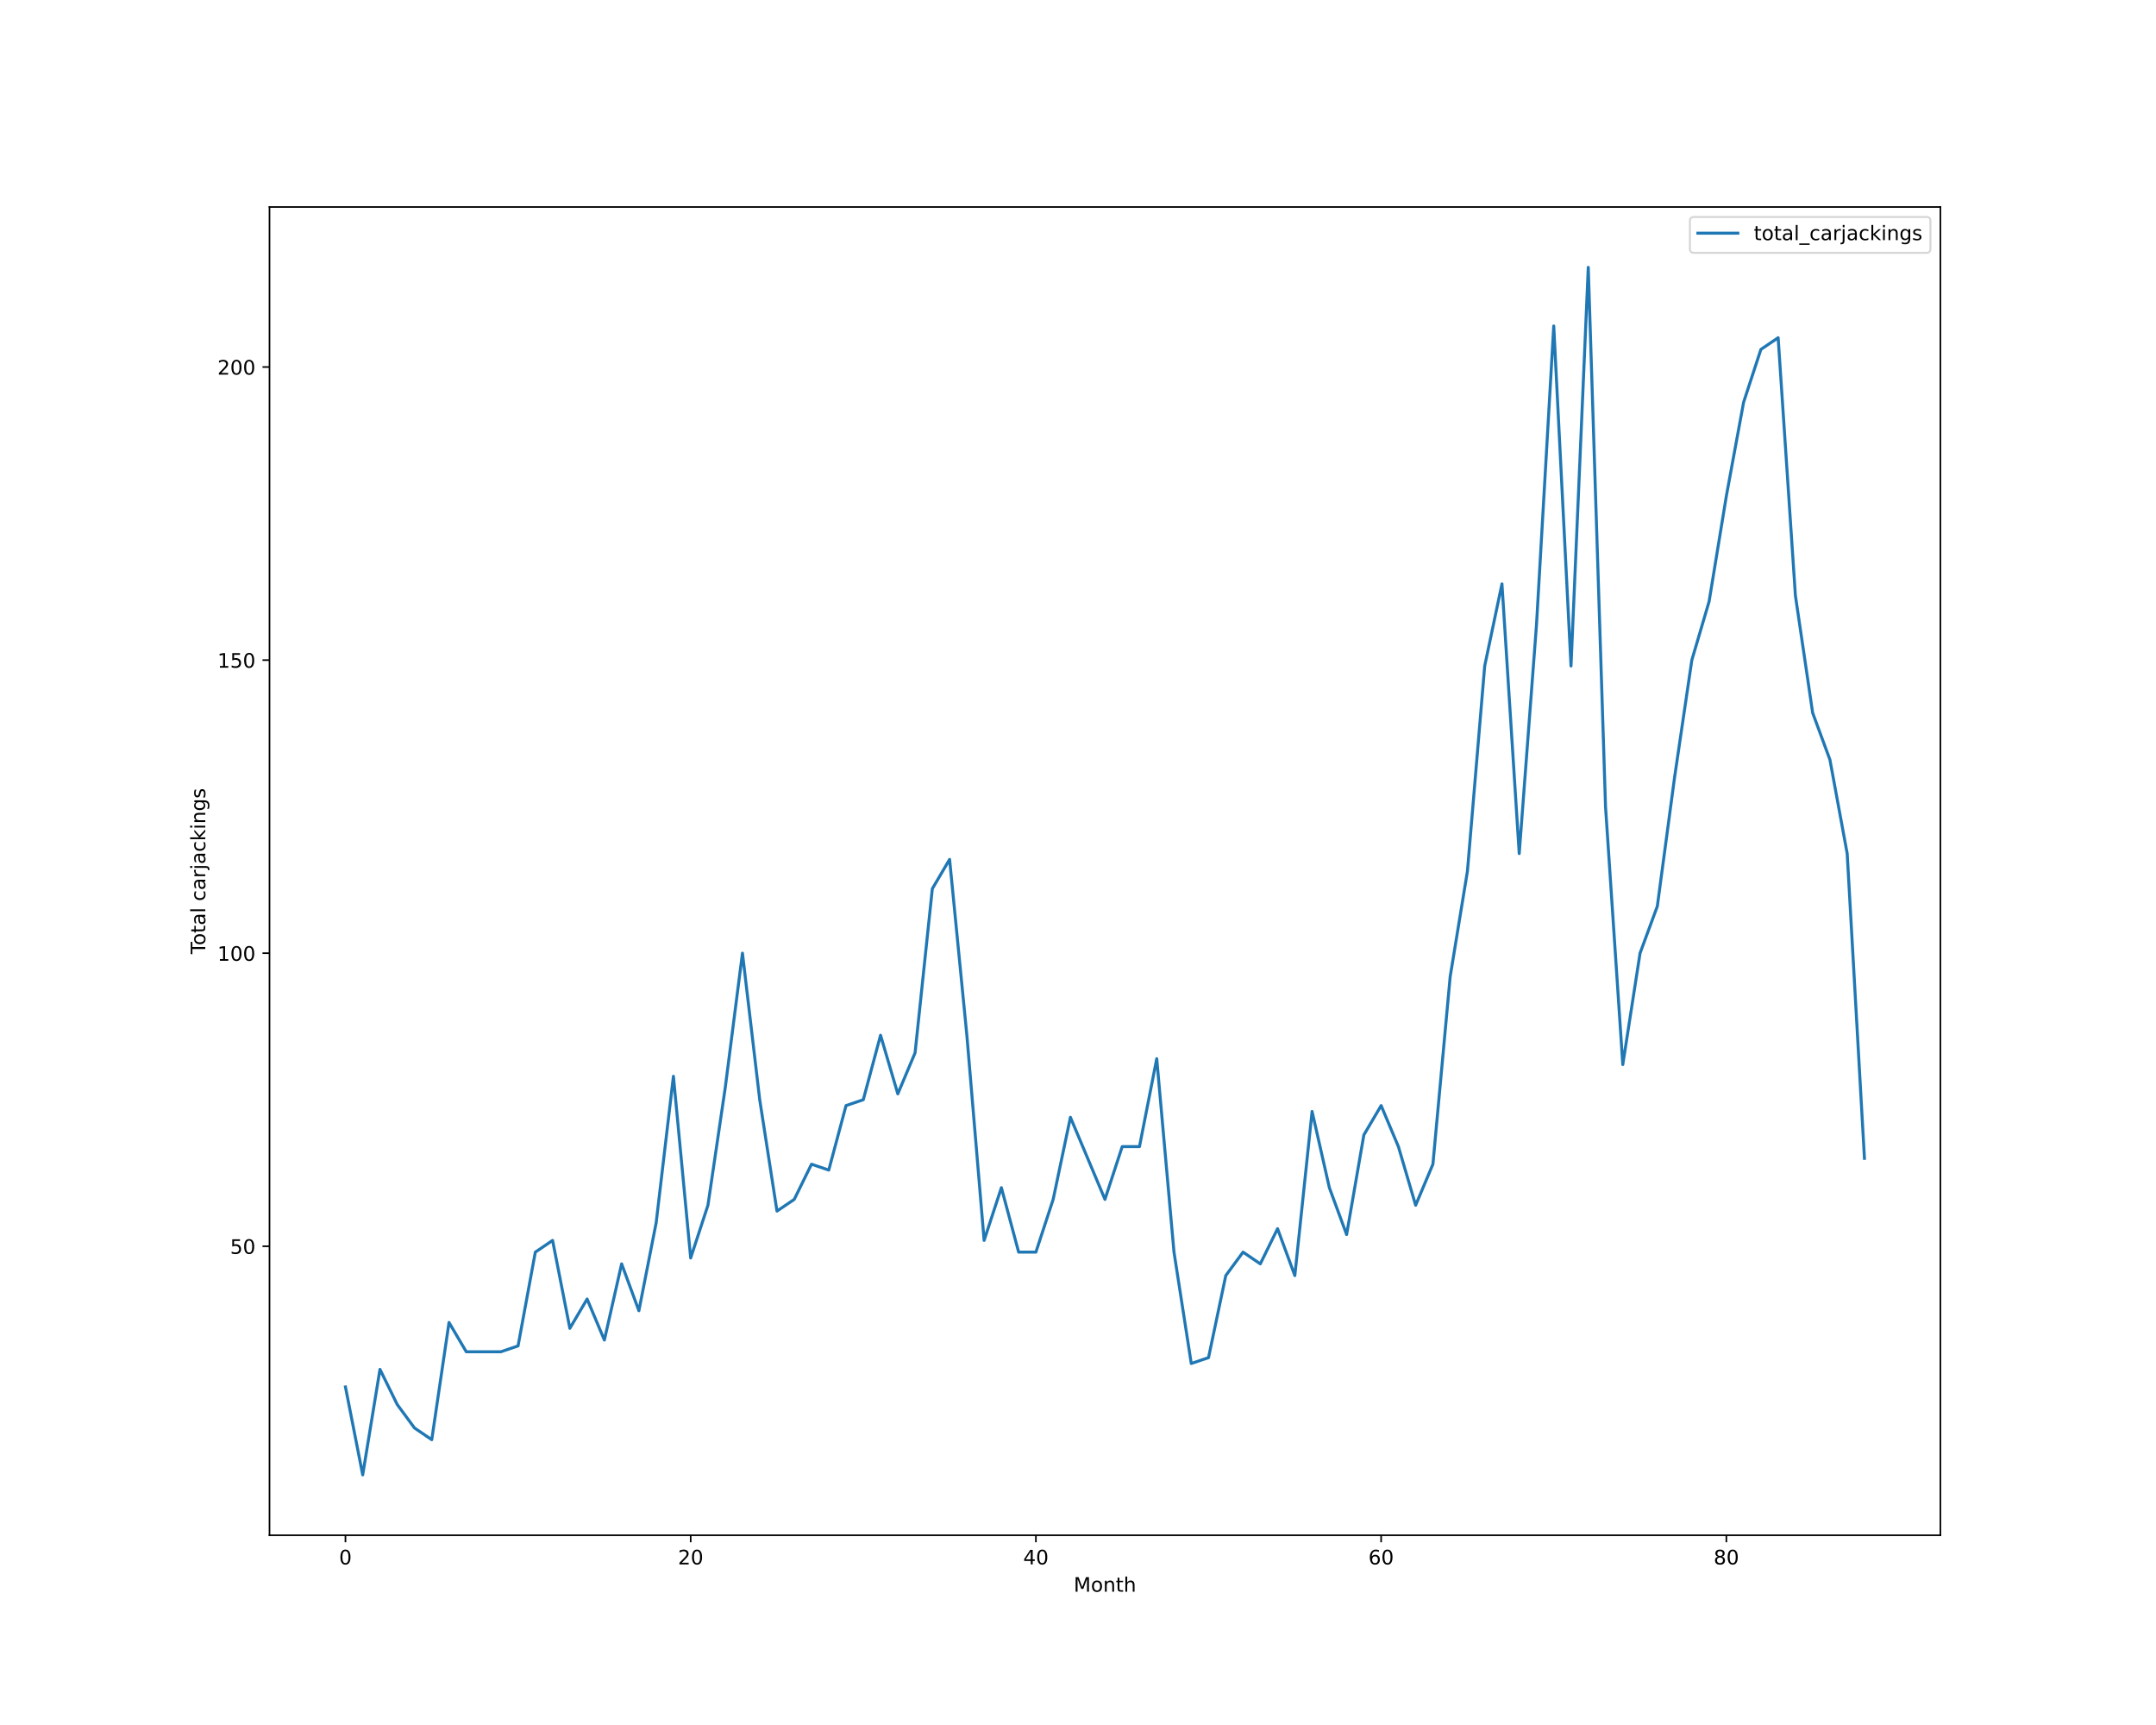
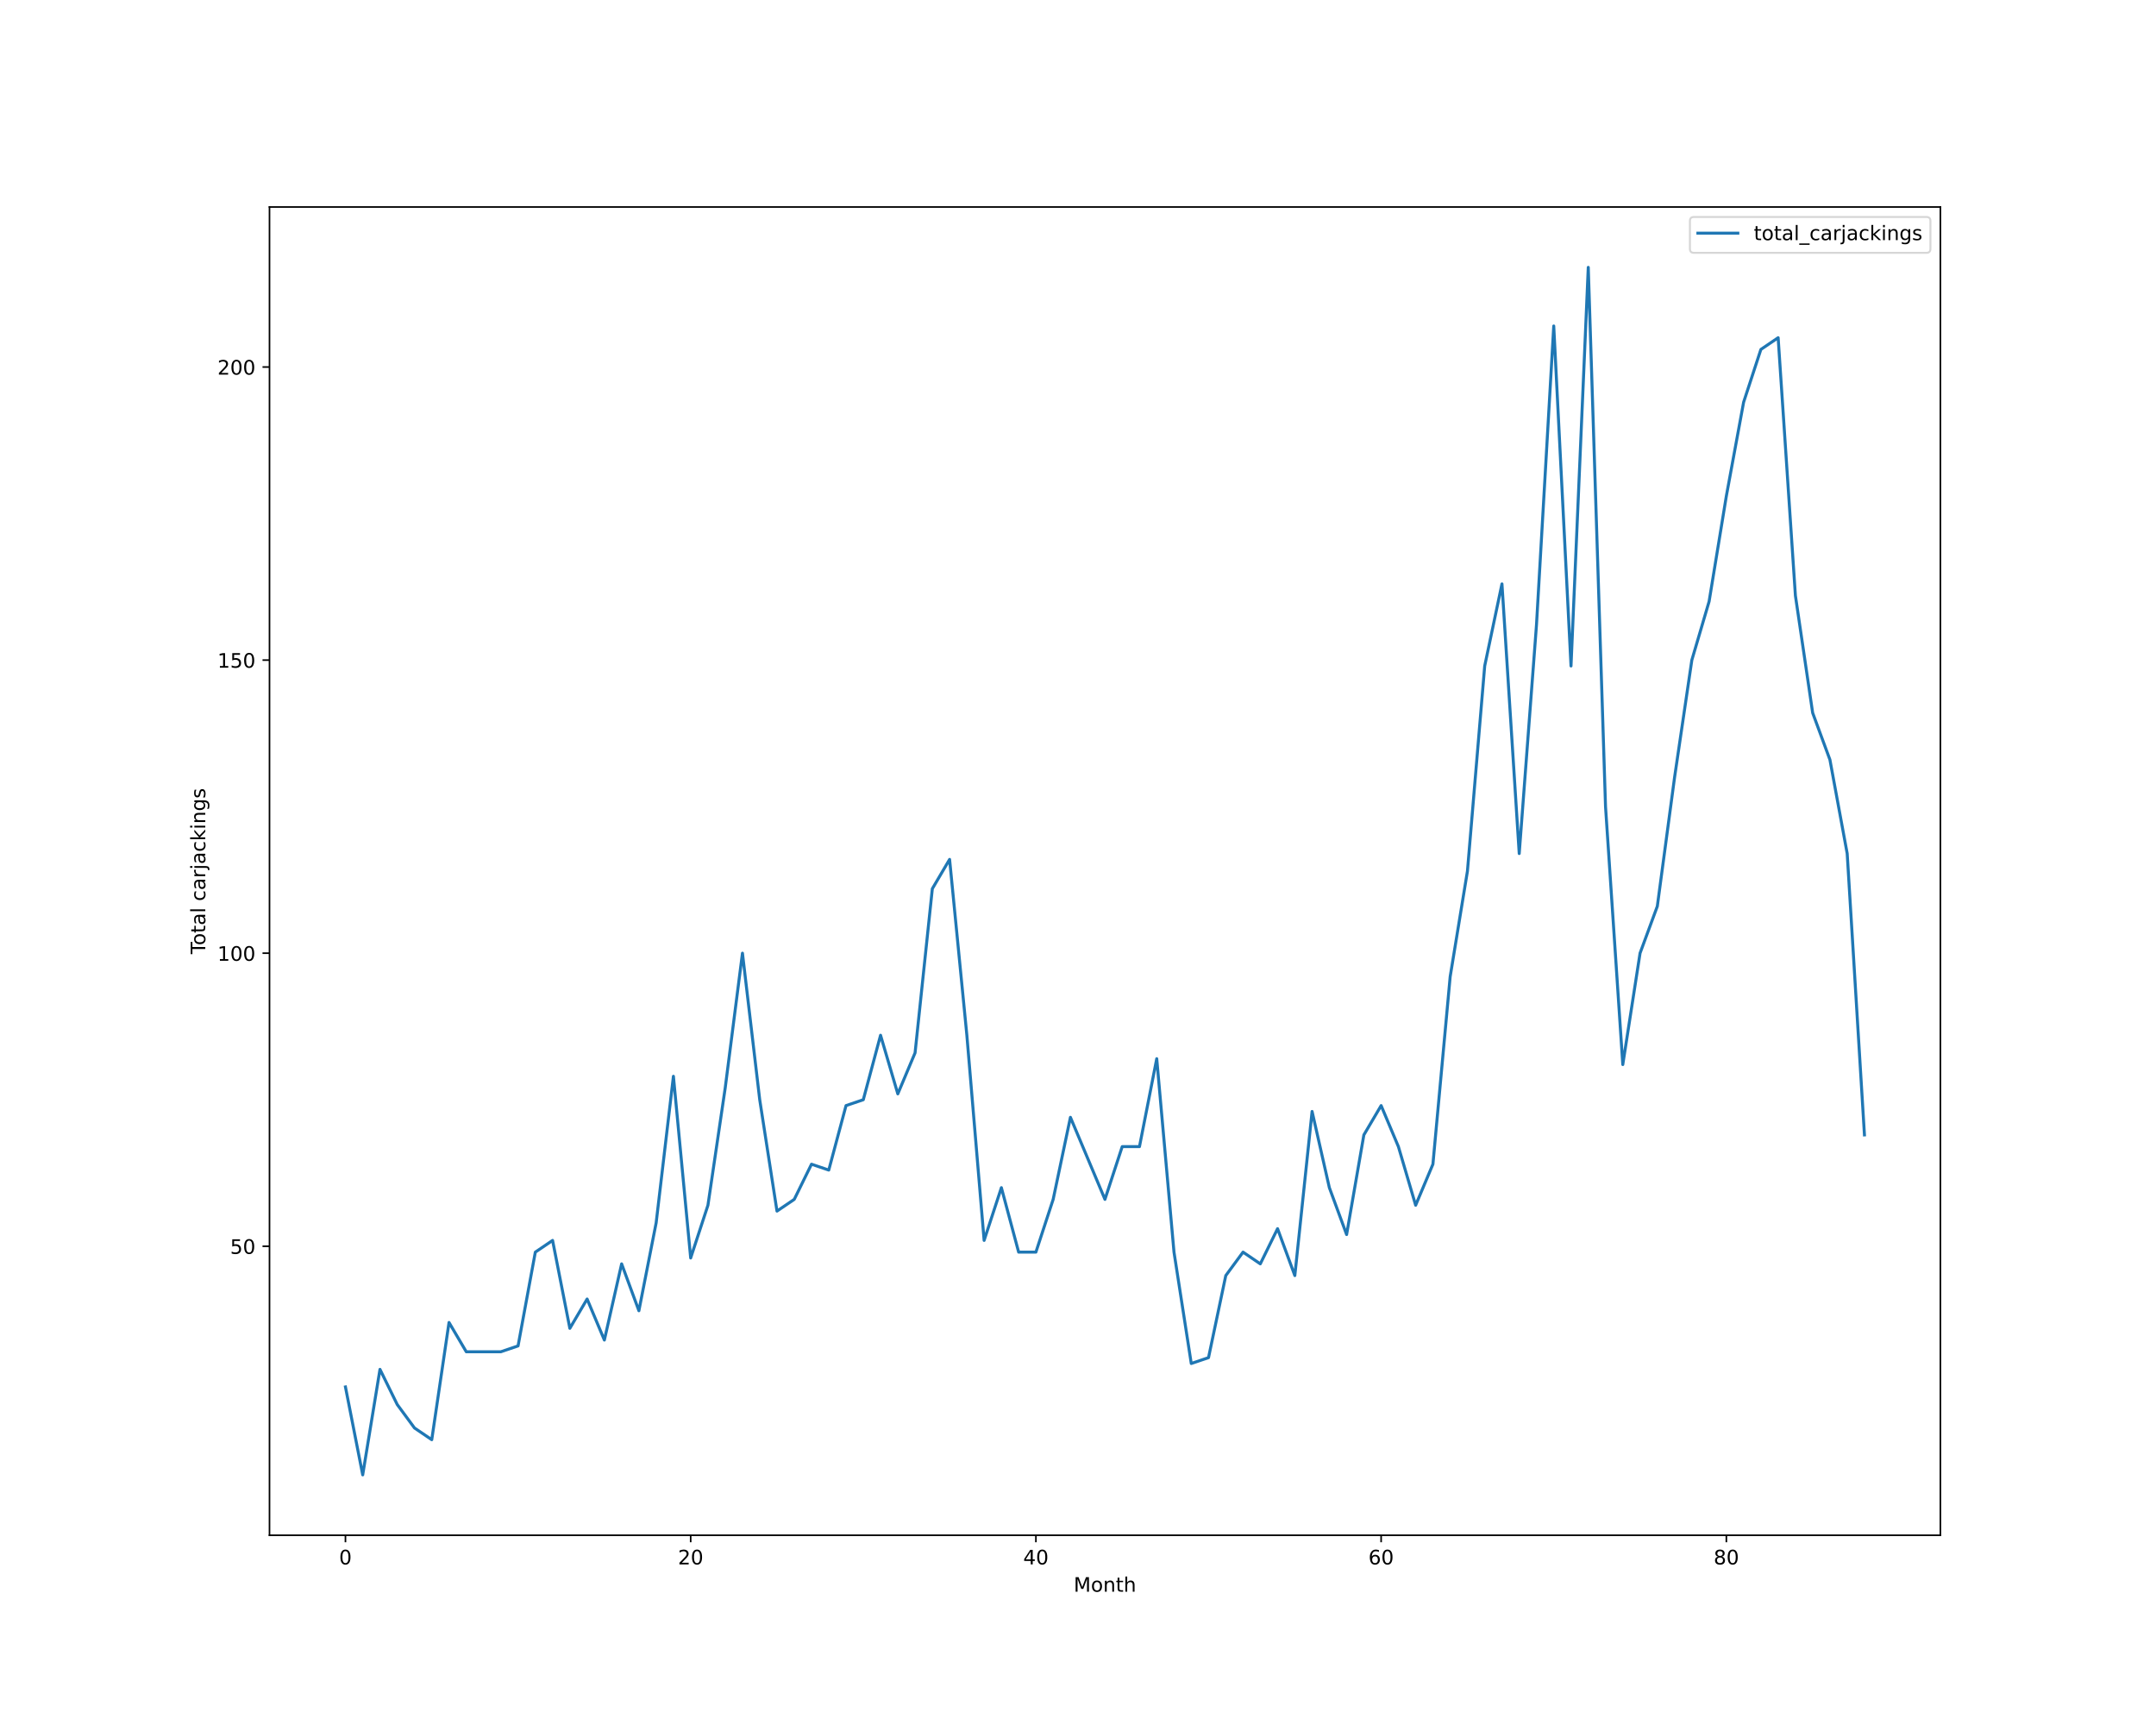
<svg xmlns="http://www.w3.org/2000/svg" xmlns:xlink="http://www.w3.org/1999/xlink" height="864pt" version="1.1" viewBox="0 0 1080 864" width="1080pt">
  <defs>
    <style type="text/css">*{stroke-linecap:butt;stroke-linejoin:round;}</style>
  </defs>
  <g id="figure_1">
    <g id="patch_1">
      <path d="M 0 864  L 1080 864  L 1080 0  L 0 0  z " style="fill:#ffffff;" />
    </g>
    <g id="axes_1">
      <g id="patch_2">
        <path d="M 135 768.96  L 972 768.96  L 972 103.68  L 135 103.68  z " style="fill:#ffffff;" />
      </g>
      <g id="matplotlib.axis_1">
        <g id="xtick_1">
          <g id="line2d_1">
            <defs>
-               <path d="M 0 0  L 0 3.5  " id="m987fb5c263" style="stroke:#000000;stroke-width:0.8;" />
-             </defs>
-             <g>
-               <use style="stroke:#000000;stroke-width:0.8;" x="173.045" xlink:href="#m987fb5c263" y="768.96" />
+               <path d="M 0 0  L 0 3.5  " id="m6ce1fa9f54" style="stroke:#000000;stroke-width:0.8;" />
+             </defs>
+             <g>
+               <use style="stroke:#000000;stroke-width:0.8;" x="173.045" xlink:href="#m6ce1fa9f54" y="768.96" />
            </g>
          </g>
          <g id="text_1">
            <g transform="translate(169.8642 783.5584)scale(0.1 -0.1)">
              <defs>
                <path d="M 2034 4250  Q 1547 4250 1301 3770  Q 1056 3291 1056 2328  Q 1056 1369 1301 889  Q 1547 409 2034 409  Q 2525 409 2770 889  Q 3016 1369 3016 2328  Q 3016 3291 2770 3770  Q 2525 4250 2034 4250  z M 2034 4750  Q 2819 4750 3233 4129  Q 3647 3509 3647 2328  Q 3647 1150 3233 529  Q 2819 -91 2034 -91  Q 1250 -91 836 529  Q 422 1150 422 2328  Q 422 3509 836 4129  Q 1250 4750 2034 4750  z " id="DejaVuSans-30" transform="scale(0.015625)" />
              </defs>
              <use xlink:href="#DejaVuSans-30" />
            </g>
          </g>
        </g>
        <g id="xtick_2">
          <g id="line2d_2">
            <g>
-               <use style="stroke:#000000;stroke-width:0.8;" x="345.979" xlink:href="#m987fb5c263" y="768.96" />
+               <use style="stroke:#000000;stroke-width:0.8;" x="345.979" xlink:href="#m6ce1fa9f54" y="768.96" />
            </g>
          </g>
          <g id="text_2">
            <g transform="translate(339.6168 783.5584)scale(0.1 -0.1)">
              <defs>
                <path d="M 1228 531  L 3431 531  L 3431 0  L 469 0  L 469 531  Q 828 903 1448 1529  Q 2069 2156 2228 2338  Q 2531 2678 2651 2914  Q 2772 3150 2772 3378  Q 2772 3750 2511 3984  Q 2250 4219 1831 4219  Q 1534 4219 1204 4116  Q 875 4013 500 3803  L 500 4441  Q 881 4594 1212 4672  Q 1544 4750 1819 4750  Q 2544 4750 2975 4387  Q 3406 4025 3406 3419  Q 3406 3131 3298 2873  Q 3191 2616 2906 2266  Q 2828 2175 2409 1742  Q 1991 1309 1228 531  z " id="DejaVuSans-32" transform="scale(0.015625)" />
              </defs>
              <use xlink:href="#DejaVuSans-32" />
              <use x="63.623" xlink:href="#DejaVuSans-30" />
            </g>
          </g>
        </g>
        <g id="xtick_3">
          <g id="line2d_3">
            <g>
-               <use style="stroke:#000000;stroke-width:0.8;" x="518.913" xlink:href="#m987fb5c263" y="768.96" />
+               <use style="stroke:#000000;stroke-width:0.8;" x="518.913" xlink:href="#m6ce1fa9f54" y="768.96" />
            </g>
          </g>
          <g id="text_3">
            <g transform="translate(512.5507 783.5584)scale(0.1 -0.1)">
              <defs>
                <path d="M 2419 4116  L 825 1625  L 2419 1625  L 2419 4116  z M 2253 4666  L 3047 4666  L 3047 1625  L 3713 1625  L 3713 1100  L 3047 1100  L 3047 0  L 2419 0  L 2419 1100  L 313 1100  L 313 1709  L 2253 4666  z " id="DejaVuSans-34" transform="scale(0.015625)" />
              </defs>
              <use xlink:href="#DejaVuSans-34" />
              <use x="63.623" xlink:href="#DejaVuSans-30" />
            </g>
          </g>
        </g>
        <g id="xtick_4">
          <g id="line2d_4">
            <g>
-               <use style="stroke:#000000;stroke-width:0.8;" x="691.847" xlink:href="#m987fb5c263" y="768.96" />
+               <use style="stroke:#000000;stroke-width:0.8;" x="691.847" xlink:href="#m6ce1fa9f54" y="768.96" />
            </g>
          </g>
          <g id="text_4">
            <g transform="translate(685.4846 783.5584)scale(0.1 -0.1)">
              <defs>
                <path d="M 2113 2584  Q 1688 2584 1439 2293  Q 1191 2003 1191 1497  Q 1191 994 1439 701  Q 1688 409 2113 409  Q 2538 409 2786 701  Q 3034 994 3034 1497  Q 3034 2003 2786 2293  Q 2538 2584 2113 2584  z M 3366 4563  L 3366 3988  Q 3128 4100 2886 4159  Q 2644 4219 2406 4219  Q 1781 4219 1451 3797  Q 1122 3375 1075 2522  Q 1259 2794 1537 2939  Q 1816 3084 2150 3084  Q 2853 3084 3261 2657  Q 3669 2231 3669 1497  Q 3669 778 3244 343  Q 2819 -91 2113 -91  Q 1303 -91 875 529  Q 447 1150 447 2328  Q 447 3434 972 4092  Q 1497 4750 2381 4750  Q 2619 4750 2861 4703  Q 3103 4656 3366 4563  z " id="DejaVuSans-36" transform="scale(0.015625)" />
              </defs>
              <use xlink:href="#DejaVuSans-36" />
              <use x="63.623" xlink:href="#DejaVuSans-30" />
            </g>
          </g>
        </g>
        <g id="xtick_5">
          <g id="line2d_5">
            <g>
-               <use style="stroke:#000000;stroke-width:0.8;" x="864.781" xlink:href="#m987fb5c263" y="768.96" />
+               <use style="stroke:#000000;stroke-width:0.8;" x="864.781" xlink:href="#m6ce1fa9f54" y="768.96" />
            </g>
          </g>
          <g id="text_5">
            <g transform="translate(858.4185 783.5584)scale(0.1 -0.1)">
              <defs>
                <path d="M 2034 2216  Q 1584 2216 1326 1975  Q 1069 1734 1069 1313  Q 1069 891 1326 650  Q 1584 409 2034 409  Q 2484 409 2743 651  Q 3003 894 3003 1313  Q 3003 1734 2745 1975  Q 2488 2216 2034 2216  z M 1403 2484  Q 997 2584 770 2862  Q 544 3141 544 3541  Q 544 4100 942 4425  Q 1341 4750 2034 4750  Q 2731 4750 3128 4425  Q 3525 4100 3525 3541  Q 3525 3141 3298 2862  Q 3072 2584 2669 2484  Q 3125 2378 3379 2068  Q 3634 1759 3634 1313  Q 3634 634 3220 271  Q 2806 -91 2034 -91  Q 1263 -91 848 271  Q 434 634 434 1313  Q 434 1759 690 2068  Q 947 2378 1403 2484  z M 1172 3481  Q 1172 3119 1398 2916  Q 1625 2713 2034 2713  Q 2441 2713 2670 2916  Q 2900 3119 2900 3481  Q 2900 3844 2670 4047  Q 2441 4250 2034 4250  Q 1625 4250 1398 4047  Q 1172 3844 1172 3481  z " id="DejaVuSans-38" transform="scale(0.015625)" />
              </defs>
              <use xlink:href="#DejaVuSans-38" />
              <use x="63.623" xlink:href="#DejaVuSans-30" />
            </g>
          </g>
        </g>
        <g id="text_6">
          <g transform="translate(537.8289 797.2366)scale(0.1 -0.1)">
            <defs>
              <path d="M 628 4666  L 1569 4666  L 2759 1491  L 3956 4666  L 4897 4666  L 4897 0  L 4281 0  L 4281 4097  L 3078 897  L 2444 897  L 1241 4097  L 1241 0  L 628 0  L 628 4666  z " id="DejaVuSans-4d" transform="scale(0.015625)" />
              <path d="M 1959 3097  Q 1497 3097 1228 2736  Q 959 2375 959 1747  Q 959 1119 1226 758  Q 1494 397 1959 397  Q 2419 397 2687 759  Q 2956 1122 2956 1747  Q 2956 2369 2687 2733  Q 2419 3097 1959 3097  z M 1959 3584  Q 2709 3584 3137 3096  Q 3566 2609 3566 1747  Q 3566 888 3137 398  Q 2709 -91 1959 -91  Q 1206 -91 779 398  Q 353 888 353 1747  Q 353 2609 779 3096  Q 1206 3584 1959 3584  z " id="DejaVuSans-6f" transform="scale(0.015625)" />
              <path d="M 3513 2113  L 3513 0  L 2938 0  L 2938 2094  Q 2938 2591 2744 2837  Q 2550 3084 2163 3084  Q 1697 3084 1428 2787  Q 1159 2491 1159 1978  L 1159 0  L 581 0  L 581 3500  L 1159 3500  L 1159 2956  Q 1366 3272 1645 3428  Q 1925 3584 2291 3584  Q 2894 3584 3203 3211  Q 3513 2838 3513 2113  z " id="DejaVuSans-6e" transform="scale(0.015625)" />
              <path d="M 1172 4494  L 1172 3500  L 2356 3500  L 2356 3053  L 1172 3053  L 1172 1153  Q 1172 725 1289 603  Q 1406 481 1766 481  L 2356 481  L 2356 0  L 1766 0  Q 1100 0 847 248  Q 594 497 594 1153  L 594 3053  L 172 3053  L 172 3500  L 594 3500  L 594 4494  L 1172 4494  z " id="DejaVuSans-74" transform="scale(0.015625)" />
              <path d="M 3513 2113  L 3513 0  L 2938 0  L 2938 2094  Q 2938 2591 2744 2837  Q 2550 3084 2163 3084  Q 1697 3084 1428 2787  Q 1159 2491 1159 1978  L 1159 0  L 581 0  L 581 4863  L 1159 4863  L 1159 2956  Q 1366 3272 1645 3428  Q 1925 3584 2291 3584  Q 2894 3584 3203 3211  Q 3513 2838 3513 2113  z " id="DejaVuSans-68" transform="scale(0.015625)" />
            </defs>
            <use xlink:href="#DejaVuSans-4d" />
            <use x="86.279" xlink:href="#DejaVuSans-6f" />
            <use x="147.461" xlink:href="#DejaVuSans-6e" />
            <use x="210.84" xlink:href="#DejaVuSans-74" />
            <use x="250.049" xlink:href="#DejaVuSans-68" />
          </g>
        </g>
      </g>
      <g id="matplotlib.axis_2">
        <g id="ytick_1">
          <g id="line2d_6">
            <defs>
-               <path d="M 0 0  L -3.5 0  " id="m70be615ff4" style="stroke:#000000;stroke-width:0.8;" />
-             </defs>
-             <g>
-               <use style="stroke:#000000;stroke-width:0.8;" x="135" xlink:href="#m70be615ff4" y="624.219" />
+               <path d="M 0 0  L -3.5 0  " id="md691da266f" style="stroke:#000000;stroke-width:0.8;" />
+             </defs>
+             <g>
+               <use style="stroke:#000000;stroke-width:0.8;" x="135" xlink:href="#md691da266f" y="624.219" />
            </g>
          </g>
          <g id="text_7">
            <g transform="translate(115.275 628.0182)scale(0.1 -0.1)">
              <defs>
                <path d="M 691 4666  L 3169 4666  L 3169 4134  L 1269 4134  L 1269 2991  Q 1406 3038 1543 3061  Q 1681 3084 1819 3084  Q 2600 3084 3056 2656  Q 3513 2228 3513 1497  Q 3513 744 3044 326  Q 2575 -91 1722 -91  Q 1428 -91 1123 -41  Q 819 9 494 109  L 494 744  Q 775 591 1075 516  Q 1375 441 1709 441  Q 2250 441 2565 725  Q 2881 1009 2881 1497  Q 2881 1984 2565 2268  Q 2250 2553 1709 2553  Q 1456 2553 1204 2497  Q 953 2441 691 2322  L 691 4666  z " id="DejaVuSans-35" transform="scale(0.015625)" />
              </defs>
              <use xlink:href="#DejaVuSans-35" />
              <use x="63.623" xlink:href="#DejaVuSans-30" />
            </g>
          </g>
        </g>
        <g id="ytick_2">
          <g id="line2d_7">
            <g>
-               <use style="stroke:#000000;stroke-width:0.8;" x="135" xlink:href="#m70be615ff4" y="477.423" />
+               <use style="stroke:#000000;stroke-width:0.8;" x="135" xlink:href="#md691da266f" y="477.423" />
            </g>
          </g>
          <g id="text_8">
            <g transform="translate(108.9125 481.2221)scale(0.1 -0.1)">
              <defs>
                <path d="M 794 531  L 1825 531  L 1825 4091  L 703 3866  L 703 4441  L 1819 4666  L 2450 4666  L 2450 531  L 3481 531  L 3481 0  L 794 0  L 794 531  z " id="DejaVuSans-31" transform="scale(0.015625)" />
              </defs>
              <use xlink:href="#DejaVuSans-31" />
              <use x="63.623" xlink:href="#DejaVuSans-30" />
              <use x="127.246" xlink:href="#DejaVuSans-30" />
            </g>
          </g>
        </g>
        <g id="ytick_3">
          <g id="line2d_8">
            <g>
-               <use style="stroke:#000000;stroke-width:0.8;" x="135" xlink:href="#m70be615ff4" y="330.627" />
+               <use style="stroke:#000000;stroke-width:0.8;" x="135" xlink:href="#md691da266f" y="330.627" />
            </g>
          </g>
          <g id="text_9">
            <g transform="translate(108.9125 334.426)scale(0.1 -0.1)">
              <use xlink:href="#DejaVuSans-31" />
              <use x="63.623" xlink:href="#DejaVuSans-35" />
              <use x="127.246" xlink:href="#DejaVuSans-30" />
            </g>
          </g>
        </g>
        <g id="ytick_4">
          <g id="line2d_9">
            <g>
-               <use style="stroke:#000000;stroke-width:0.8;" x="135" xlink:href="#m70be615ff4" y="183.831" />
+               <use style="stroke:#000000;stroke-width:0.8;" x="135" xlink:href="#md691da266f" y="183.831" />
            </g>
          </g>
          <g id="text_10">
            <g transform="translate(108.9125 187.6299)scale(0.1 -0.1)">
              <use xlink:href="#DejaVuSans-32" />
              <use x="63.623" xlink:href="#DejaVuSans-30" />
              <use x="127.246" xlink:href="#DejaVuSans-30" />
            </g>
          </g>
        </g>
        <g id="text_11">
          <g transform="translate(102.8328 477.8888)rotate(-90)scale(0.1 -0.1)">
            <defs>
              <path d="M -19 4666  L 3928 4666  L 3928 4134  L 2272 4134  L 2272 0  L 1638 0  L 1638 4134  L -19 4134  L -19 4666  z " id="DejaVuSans-54" transform="scale(0.015625)" />
              <path d="M 2194 1759  Q 1497 1759 1228 1600  Q 959 1441 959 1056  Q 959 750 1161 570  Q 1363 391 1709 391  Q 2188 391 2477 730  Q 2766 1069 2766 1631  L 2766 1759  L 2194 1759  z M 3341 1997  L 3341 0  L 2766 0  L 2766 531  Q 2569 213 2275 61  Q 1981 -91 1556 -91  Q 1019 -91 701 211  Q 384 513 384 1019  Q 384 1609 779 1909  Q 1175 2209 1959 2209  L 2766 2209  L 2766 2266  Q 2766 2663 2505 2880  Q 2244 3097 1772 3097  Q 1472 3097 1187 3025  Q 903 2953 641 2809  L 641 3341  Q 956 3463 1253 3523  Q 1550 3584 1831 3584  Q 2591 3584 2966 3190  Q 3341 2797 3341 1997  z " id="DejaVuSans-61" transform="scale(0.015625)" />
              <path d="M 603 4863  L 1178 4863  L 1178 0  L 603 0  L 603 4863  z " id="DejaVuSans-6c" transform="scale(0.015625)" />
              <path id="DejaVuSans-20" transform="scale(0.015625)" />
              <path d="M 3122 3366  L 3122 2828  Q 2878 2963 2633 3030  Q 2388 3097 2138 3097  Q 1578 3097 1268 2742  Q 959 2388 959 1747  Q 959 1106 1268 751  Q 1578 397 2138 397  Q 2388 397 2633 464  Q 2878 531 3122 666  L 3122 134  Q 2881 22 2623 -34  Q 2366 -91 2075 -91  Q 1284 -91 818 406  Q 353 903 353 1747  Q 353 2603 823 3093  Q 1294 3584 2113 3584  Q 2378 3584 2631 3529  Q 2884 3475 3122 3366  z " id="DejaVuSans-63" transform="scale(0.015625)" />
              <path d="M 2631 2963  Q 2534 3019 2420 3045  Q 2306 3072 2169 3072  Q 1681 3072 1420 2755  Q 1159 2438 1159 1844  L 1159 0  L 581 0  L 581 3500  L 1159 3500  L 1159 2956  Q 1341 3275 1631 3429  Q 1922 3584 2338 3584  Q 2397 3584 2469 3576  Q 2541 3569 2628 3553  L 2631 2963  z " id="DejaVuSans-72" transform="scale(0.015625)" />
              <path d="M 603 3500  L 1178 3500  L 1178 -63  Q 1178 -731 923 -1031  Q 669 -1331 103 -1331  L -116 -1331  L -116 -844  L 38 -844  Q 366 -844 484 -692  Q 603 -541 603 -63  L 603 3500  z M 603 4863  L 1178 4863  L 1178 4134  L 603 4134  L 603 4863  z " id="DejaVuSans-6a" transform="scale(0.015625)" />
              <path d="M 581 4863  L 1159 4863  L 1159 1991  L 2875 3500  L 3609 3500  L 1753 1863  L 3688 0  L 2938 0  L 1159 1709  L 1159 0  L 581 0  L 581 4863  z " id="DejaVuSans-6b" transform="scale(0.015625)" />
              <path d="M 603 3500  L 1178 3500  L 1178 0  L 603 0  L 603 3500  z M 603 4863  L 1178 4863  L 1178 4134  L 603 4134  L 603 4863  z " id="DejaVuSans-69" transform="scale(0.015625)" />
              <path d="M 2906 1791  Q 2906 2416 2648 2759  Q 2391 3103 1925 3103  Q 1463 3103 1205 2759  Q 947 2416 947 1791  Q 947 1169 1205 825  Q 1463 481 1925 481  Q 2391 481 2648 825  Q 2906 1169 2906 1791  z M 3481 434  Q 3481 -459 3084 -895  Q 2688 -1331 1869 -1331  Q 1566 -1331 1297 -1286  Q 1028 -1241 775 -1147  L 775 -588  Q 1028 -725 1275 -790  Q 1522 -856 1778 -856  Q 2344 -856 2625 -561  Q 2906 -266 2906 331  L 2906 616  Q 2728 306 2450 153  Q 2172 0 1784 0  Q 1141 0 747 490  Q 353 981 353 1791  Q 353 2603 747 3093  Q 1141 3584 1784 3584  Q 2172 3584 2450 3431  Q 2728 3278 2906 2969  L 2906 3500  L 3481 3500  L 3481 434  z " id="DejaVuSans-67" transform="scale(0.015625)" />
              <path d="M 2834 3397  L 2834 2853  Q 2591 2978 2328 3040  Q 2066 3103 1784 3103  Q 1356 3103 1142 2972  Q 928 2841 928 2578  Q 928 2378 1081 2264  Q 1234 2150 1697 2047  L 1894 2003  Q 2506 1872 2764 1633  Q 3022 1394 3022 966  Q 3022 478 2636 193  Q 2250 -91 1575 -91  Q 1294 -91 989 -36  Q 684 19 347 128  L 347 722  Q 666 556 975 473  Q 1284 391 1588 391  Q 1994 391 2212 530  Q 2431 669 2431 922  Q 2431 1156 2273 1281  Q 2116 1406 1581 1522  L 1381 1569  Q 847 1681 609 1914  Q 372 2147 372 2553  Q 372 3047 722 3315  Q 1072 3584 1716 3584  Q 2034 3584 2315 3537  Q 2597 3491 2834 3397  z " id="DejaVuSans-73" transform="scale(0.015625)" />
            </defs>
            <use xlink:href="#DejaVuSans-54" />
            <use x="44.084" xlink:href="#DejaVuSans-6f" />
            <use x="105.266" xlink:href="#DejaVuSans-74" />
            <use x="144.475" xlink:href="#DejaVuSans-61" />
            <use x="205.754" xlink:href="#DejaVuSans-6c" />
            <use x="233.537" xlink:href="#DejaVuSans-20" />
            <use x="265.324" xlink:href="#DejaVuSans-63" />
            <use x="320.305" xlink:href="#DejaVuSans-61" />
            <use x="381.584" xlink:href="#DejaVuSans-72" />
            <use x="422.697" xlink:href="#DejaVuSans-6a" />
            <use x="450.48" xlink:href="#DejaVuSans-61" />
            <use x="511.76" xlink:href="#DejaVuSans-63" />
            <use x="566.74" xlink:href="#DejaVuSans-6b" />
            <use x="624.65" xlink:href="#DejaVuSans-69" />
            <use x="652.434" xlink:href="#DejaVuSans-6e" />
            <use x="715.812" xlink:href="#DejaVuSans-67" />
            <use x="779.289" xlink:href="#DejaVuSans-73" />
          </g>
        </g>
      </g>
      <g id="line2d_10">
-         <path clip-path="url(#pfdf528957c)" d="M 173.045 694.681  L 181.692 738.72  L 190.339 685.873  L 198.986 703.489  L 207.632 715.233  L 216.279 721.104  L 224.926 662.386  L 233.572 677.066  L 242.219 677.066  L 250.866 677.066  L 259.512 674.13  L 268.159 627.155  L 276.806 621.283  L 285.452 665.322  L 294.099 650.642  L 302.746 671.194  L 311.393 633.027  L 320.039 656.514  L 328.686 612.475  L 337.333 539.077  L 345.979 630.091  L 354.626 603.668  L 363.273 544.949  L 371.919 477.423  L 380.566 550.821  L 389.213 606.603  L 397.86 600.732  L 406.506 583.116  L 415.153 586.052  L 423.8 553.757  L 432.446 550.821  L 441.093 518.526  L 449.74 547.885  L 458.386 527.334  L 467.033 445.128  L 475.68 430.448  L 484.326 518.526  L 492.973 621.283  L 501.62 594.86  L 510.267 627.155  L 518.913 627.155  L 527.56 600.732  L 536.207 559.629  L 544.853 580.18  L 553.5 600.732  L 562.147 574.308  L 570.793 574.308  L 579.44 530.27  L 588.087 627.155  L 596.733 682.937  L 605.38 680.002  L 614.027 638.899  L 622.674 627.155  L 631.32 633.027  L 639.967 615.411  L 648.614 638.899  L 657.26 556.693  L 665.907 594.86  L 674.554 618.347  L 683.2 568.437  L 691.847 553.757  L 700.494 574.308  L 709.14 603.668  L 717.787 583.116  L 726.434 489.167  L 735.081 436.32  L 743.727 333.563  L 752.374 292.46  L 761.021 427.512  L 769.667 313.011  L 778.314 163.279  L 786.961 333.563  L 795.607 133.92  L 804.254 404.025  L 812.901 533.205  L 821.548 477.423  L 830.194 453.936  L 838.841 389.345  L 847.488 330.627  L 856.134 301.268  L 864.781 248.421  L 873.428 201.446  L 882.074 175.023  L 890.721 169.151  L 899.368 298.332  L 908.014 357.05  L 916.661 380.537  L 925.308 427.512  L 933.955 580.18  " style="fill:none;stroke:#1f77b4;stroke-linecap:square;stroke-width:1.5;" />
+         <path clip-path="url(#p6b15713a6a)" d="M 173.045 694.681  L 181.692 738.72  L 190.339 685.873  L 198.986 703.489  L 207.632 715.233  L 216.279 721.104  L 224.926 662.386  L 233.572 677.066  L 242.219 677.066  L 250.866 677.066  L 259.512 674.13  L 268.159 627.155  L 276.806 621.283  L 285.452 665.322  L 294.099 650.642  L 302.746 671.194  L 311.393 633.027  L 320.039 656.514  L 328.686 612.475  L 337.333 539.077  L 345.979 630.091  L 354.626 603.668  L 363.273 544.949  L 371.919 477.423  L 380.566 550.821  L 389.213 606.603  L 397.86 600.732  L 406.506 583.116  L 415.153 586.052  L 423.8 553.757  L 432.446 550.821  L 441.093 518.526  L 449.74 547.885  L 458.386 527.334  L 467.033 445.128  L 475.68 430.448  L 484.326 518.526  L 492.973 621.283  L 501.62 594.86  L 510.267 627.155  L 518.913 627.155  L 527.56 600.732  L 536.207 559.629  L 544.853 580.18  L 553.5 600.732  L 562.147 574.308  L 570.793 574.308  L 579.44 530.27  L 588.087 627.155  L 596.733 682.937  L 605.38 680.002  L 614.027 638.899  L 622.674 627.155  L 631.32 633.027  L 639.967 615.411  L 648.614 638.899  L 657.26 556.693  L 665.907 594.86  L 674.554 618.347  L 683.2 568.437  L 691.847 553.757  L 700.494 574.308  L 709.14 603.668  L 717.787 583.116  L 726.434 489.167  L 735.081 436.32  L 743.727 333.563  L 752.374 292.46  L 761.021 427.512  L 769.667 313.011  L 778.314 163.279  L 786.961 333.563  L 795.607 133.92  L 804.254 404.025  L 812.901 533.205  L 821.548 477.423  L 830.194 453.936  L 838.841 389.345  L 847.488 330.627  L 856.134 301.268  L 864.781 248.421  L 873.428 201.446  L 882.074 175.023  L 890.721 169.151  L 899.368 298.332  L 908.014 357.05  L 916.661 380.537  L 925.308 427.512  L 933.955 568.437  " style="fill:none;stroke:#1f77b4;stroke-linecap:square;stroke-width:1.5;" />
      </g>
      <g id="patch_3">
        <path d="M 135 768.96  L 135 103.68  " style="fill:none;stroke:#000000;stroke-linecap:square;stroke-linejoin:miter;stroke-width:0.8;" />
      </g>
      <g id="patch_4">
        <path d="M 972 768.96  L 972 103.68  " style="fill:none;stroke:#000000;stroke-linecap:square;stroke-linejoin:miter;stroke-width:0.8;" />
      </g>
      <g id="patch_5">
        <path d="M 135 768.96  L 972 768.96  " style="fill:none;stroke:#000000;stroke-linecap:square;stroke-linejoin:miter;stroke-width:0.8;" />
      </g>
      <g id="patch_6">
        <path d="M 135 103.68  L 972 103.68  " style="fill:none;stroke:#000000;stroke-linecap:square;stroke-linejoin:miter;stroke-width:0.8;" />
      </g>
      <g id="legend_1">
        <g id="patch_7">
          <path d="M 848.528 126.636  L 965 126.636  Q 967 126.636 967 124.636  L 967 110.68  Q 967 108.68 965 108.68  L 848.528 108.68  Q 846.528 108.68 846.528 110.68  L 846.528 124.636  Q 846.528 126.636 848.528 126.636  z " style="fill:#ffffff;opacity:0.8;stroke:#cccccc;stroke-linejoin:miter;" />
        </g>
        <g id="line2d_11">
          <path d="M 850.528 116.778  L 870.528 116.778  " style="fill:none;stroke:#1f77b4;stroke-linecap:square;stroke-width:1.5;" />
        </g>
        <g id="line2d_12" />
        <g id="text_12">
          <g transform="translate(878.5281 120.2784)scale(0.1 -0.1)">
            <defs>
              <path d="M 3263 -1063  L 3263 -1509  L -63 -1509  L -63 -1063  L 3263 -1063  z " id="DejaVuSans-5f" transform="scale(0.015625)" />
            </defs>
            <use xlink:href="#DejaVuSans-74" />
            <use x="39.209" xlink:href="#DejaVuSans-6f" />
            <use x="100.391" xlink:href="#DejaVuSans-74" />
            <use x="139.6" xlink:href="#DejaVuSans-61" />
            <use x="200.879" xlink:href="#DejaVuSans-6c" />
            <use x="228.662" xlink:href="#DejaVuSans-5f" />
            <use x="278.662" xlink:href="#DejaVuSans-63" />
            <use x="333.643" xlink:href="#DejaVuSans-61" />
            <use x="394.922" xlink:href="#DejaVuSans-72" />
            <use x="436.035" xlink:href="#DejaVuSans-6a" />
            <use x="463.818" xlink:href="#DejaVuSans-61" />
            <use x="525.098" xlink:href="#DejaVuSans-63" />
            <use x="580.078" xlink:href="#DejaVuSans-6b" />
            <use x="637.988" xlink:href="#DejaVuSans-69" />
            <use x="665.771" xlink:href="#DejaVuSans-6e" />
            <use x="729.15" xlink:href="#DejaVuSans-67" />
            <use x="792.627" xlink:href="#DejaVuSans-73" />
          </g>
        </g>
      </g>
    </g>
  </g>
  <defs>
-     <clipPath id="pfdf528957c">
+     <clipPath id="p6b15713a6a">
      <rect height="665.28" width="837" x="135" y="103.68" />
    </clipPath>
  </defs>
</svg>
